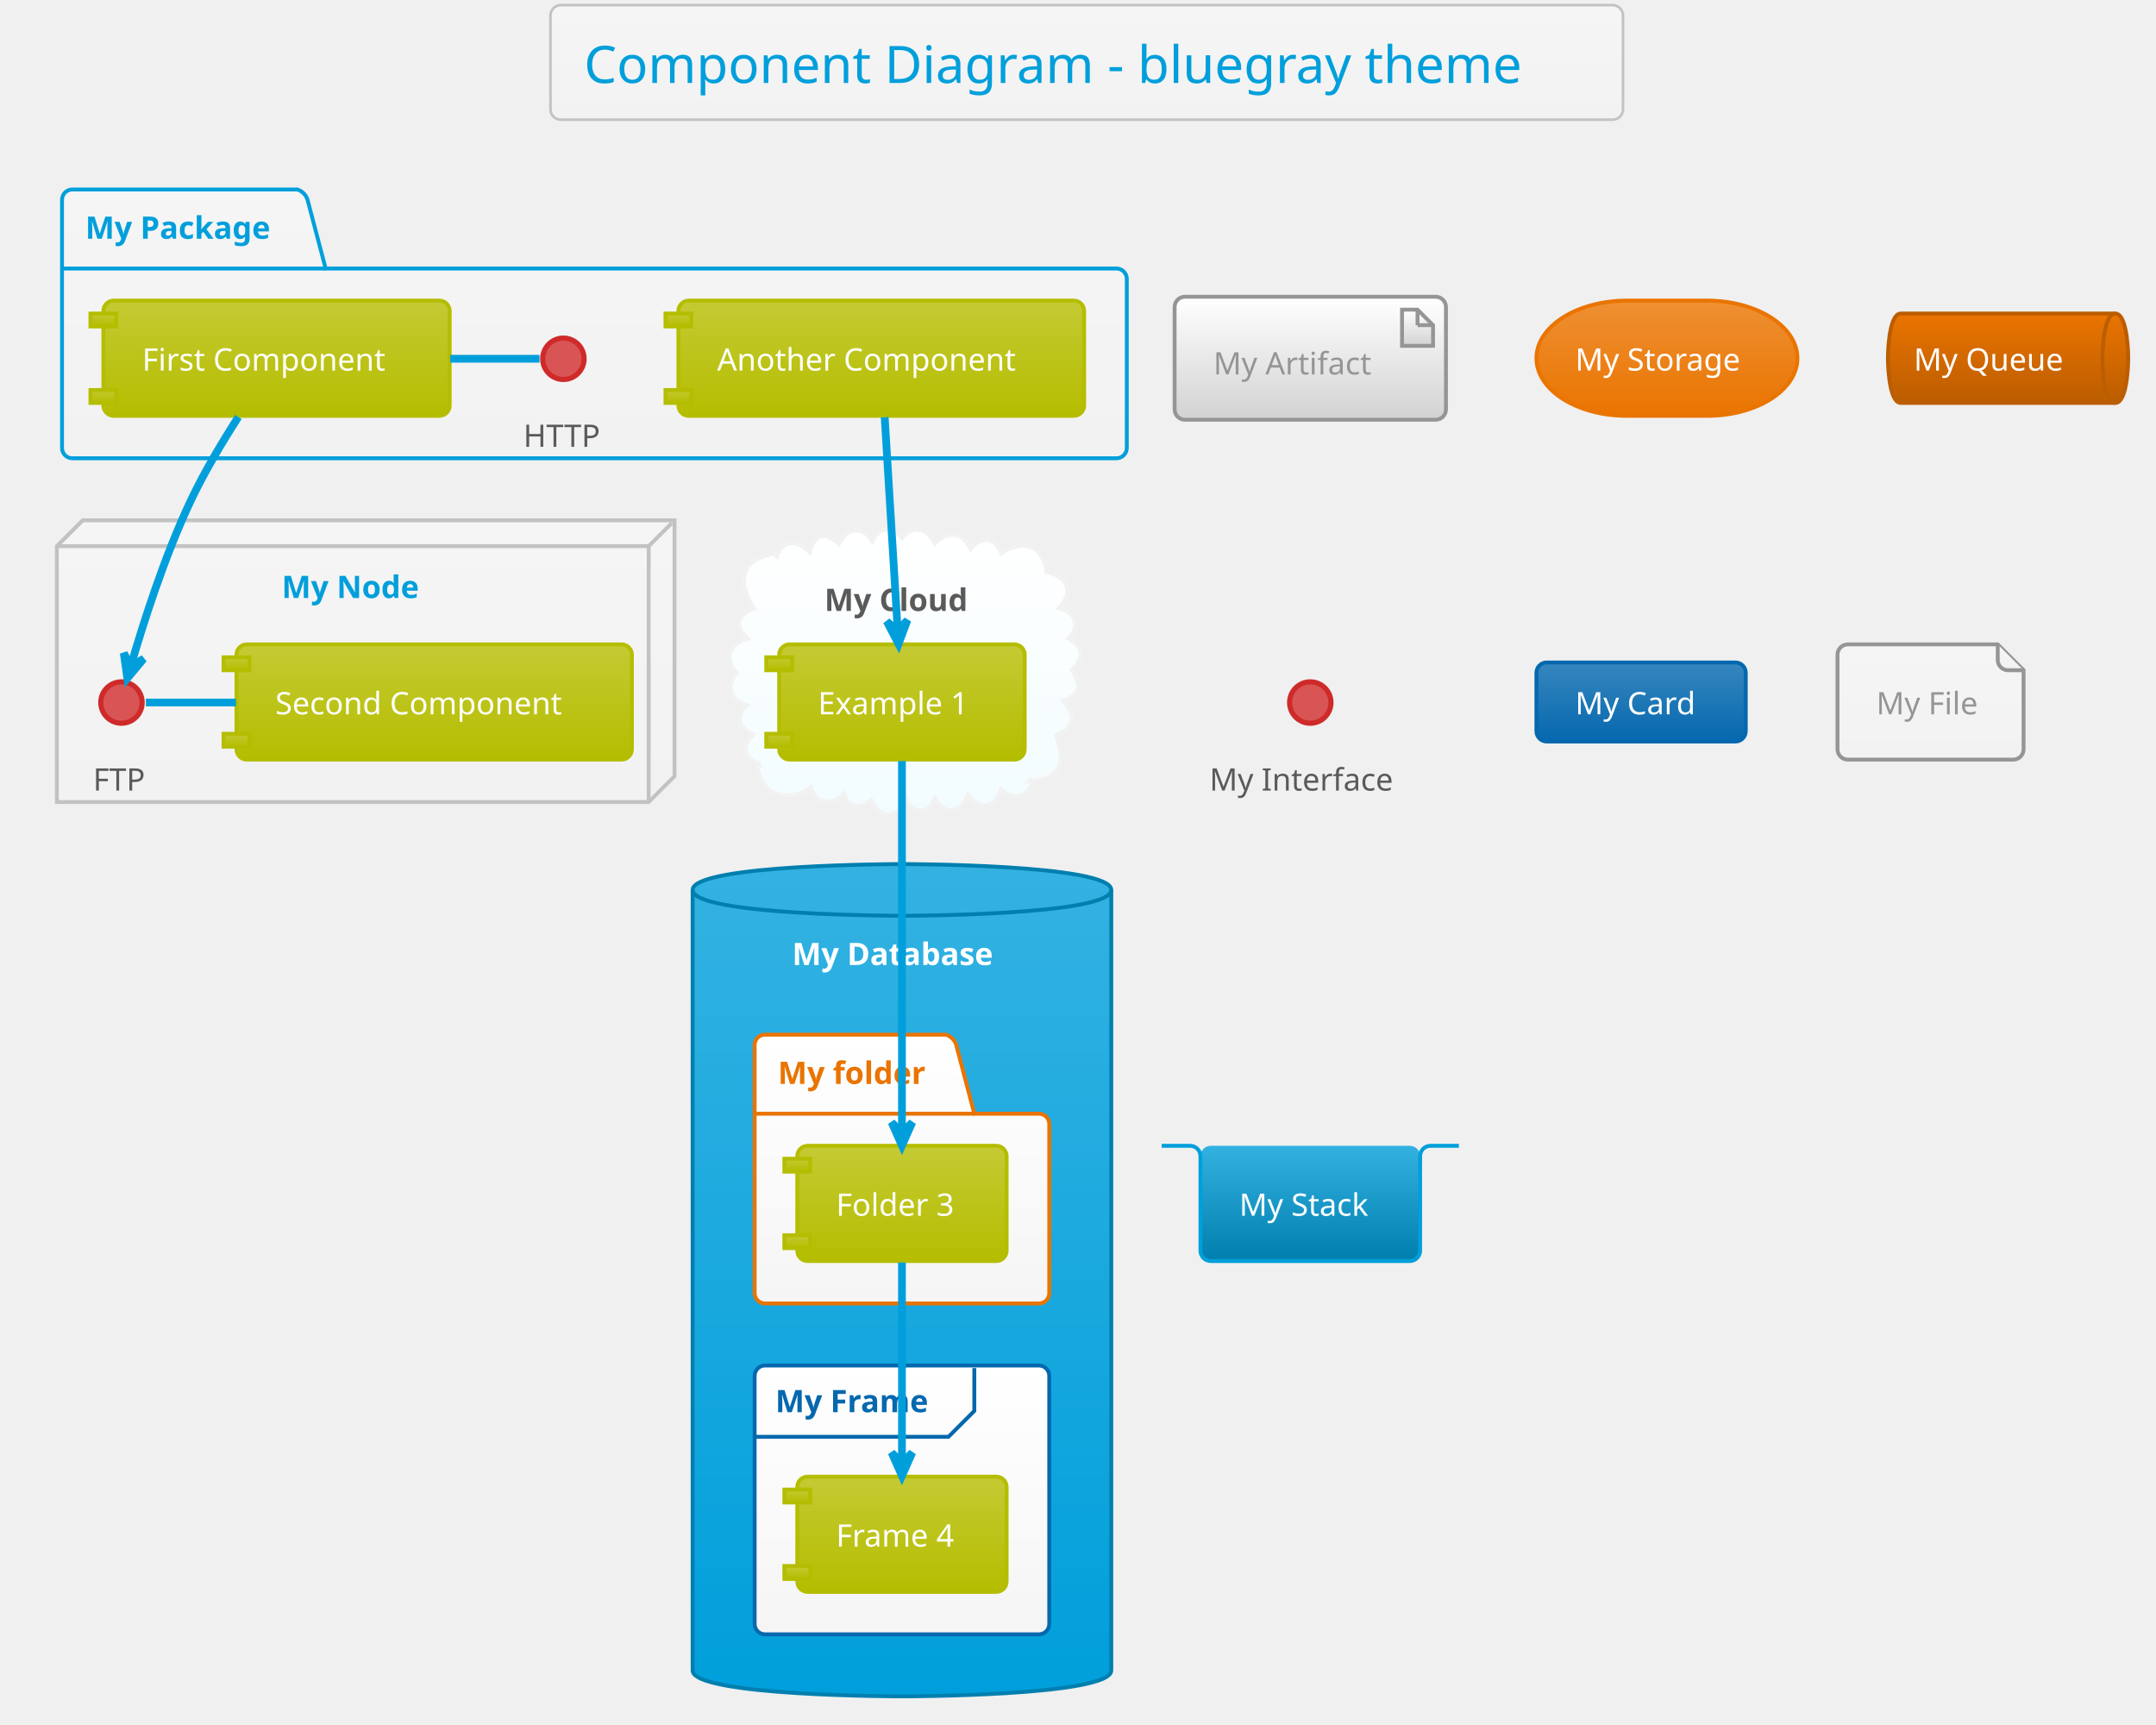
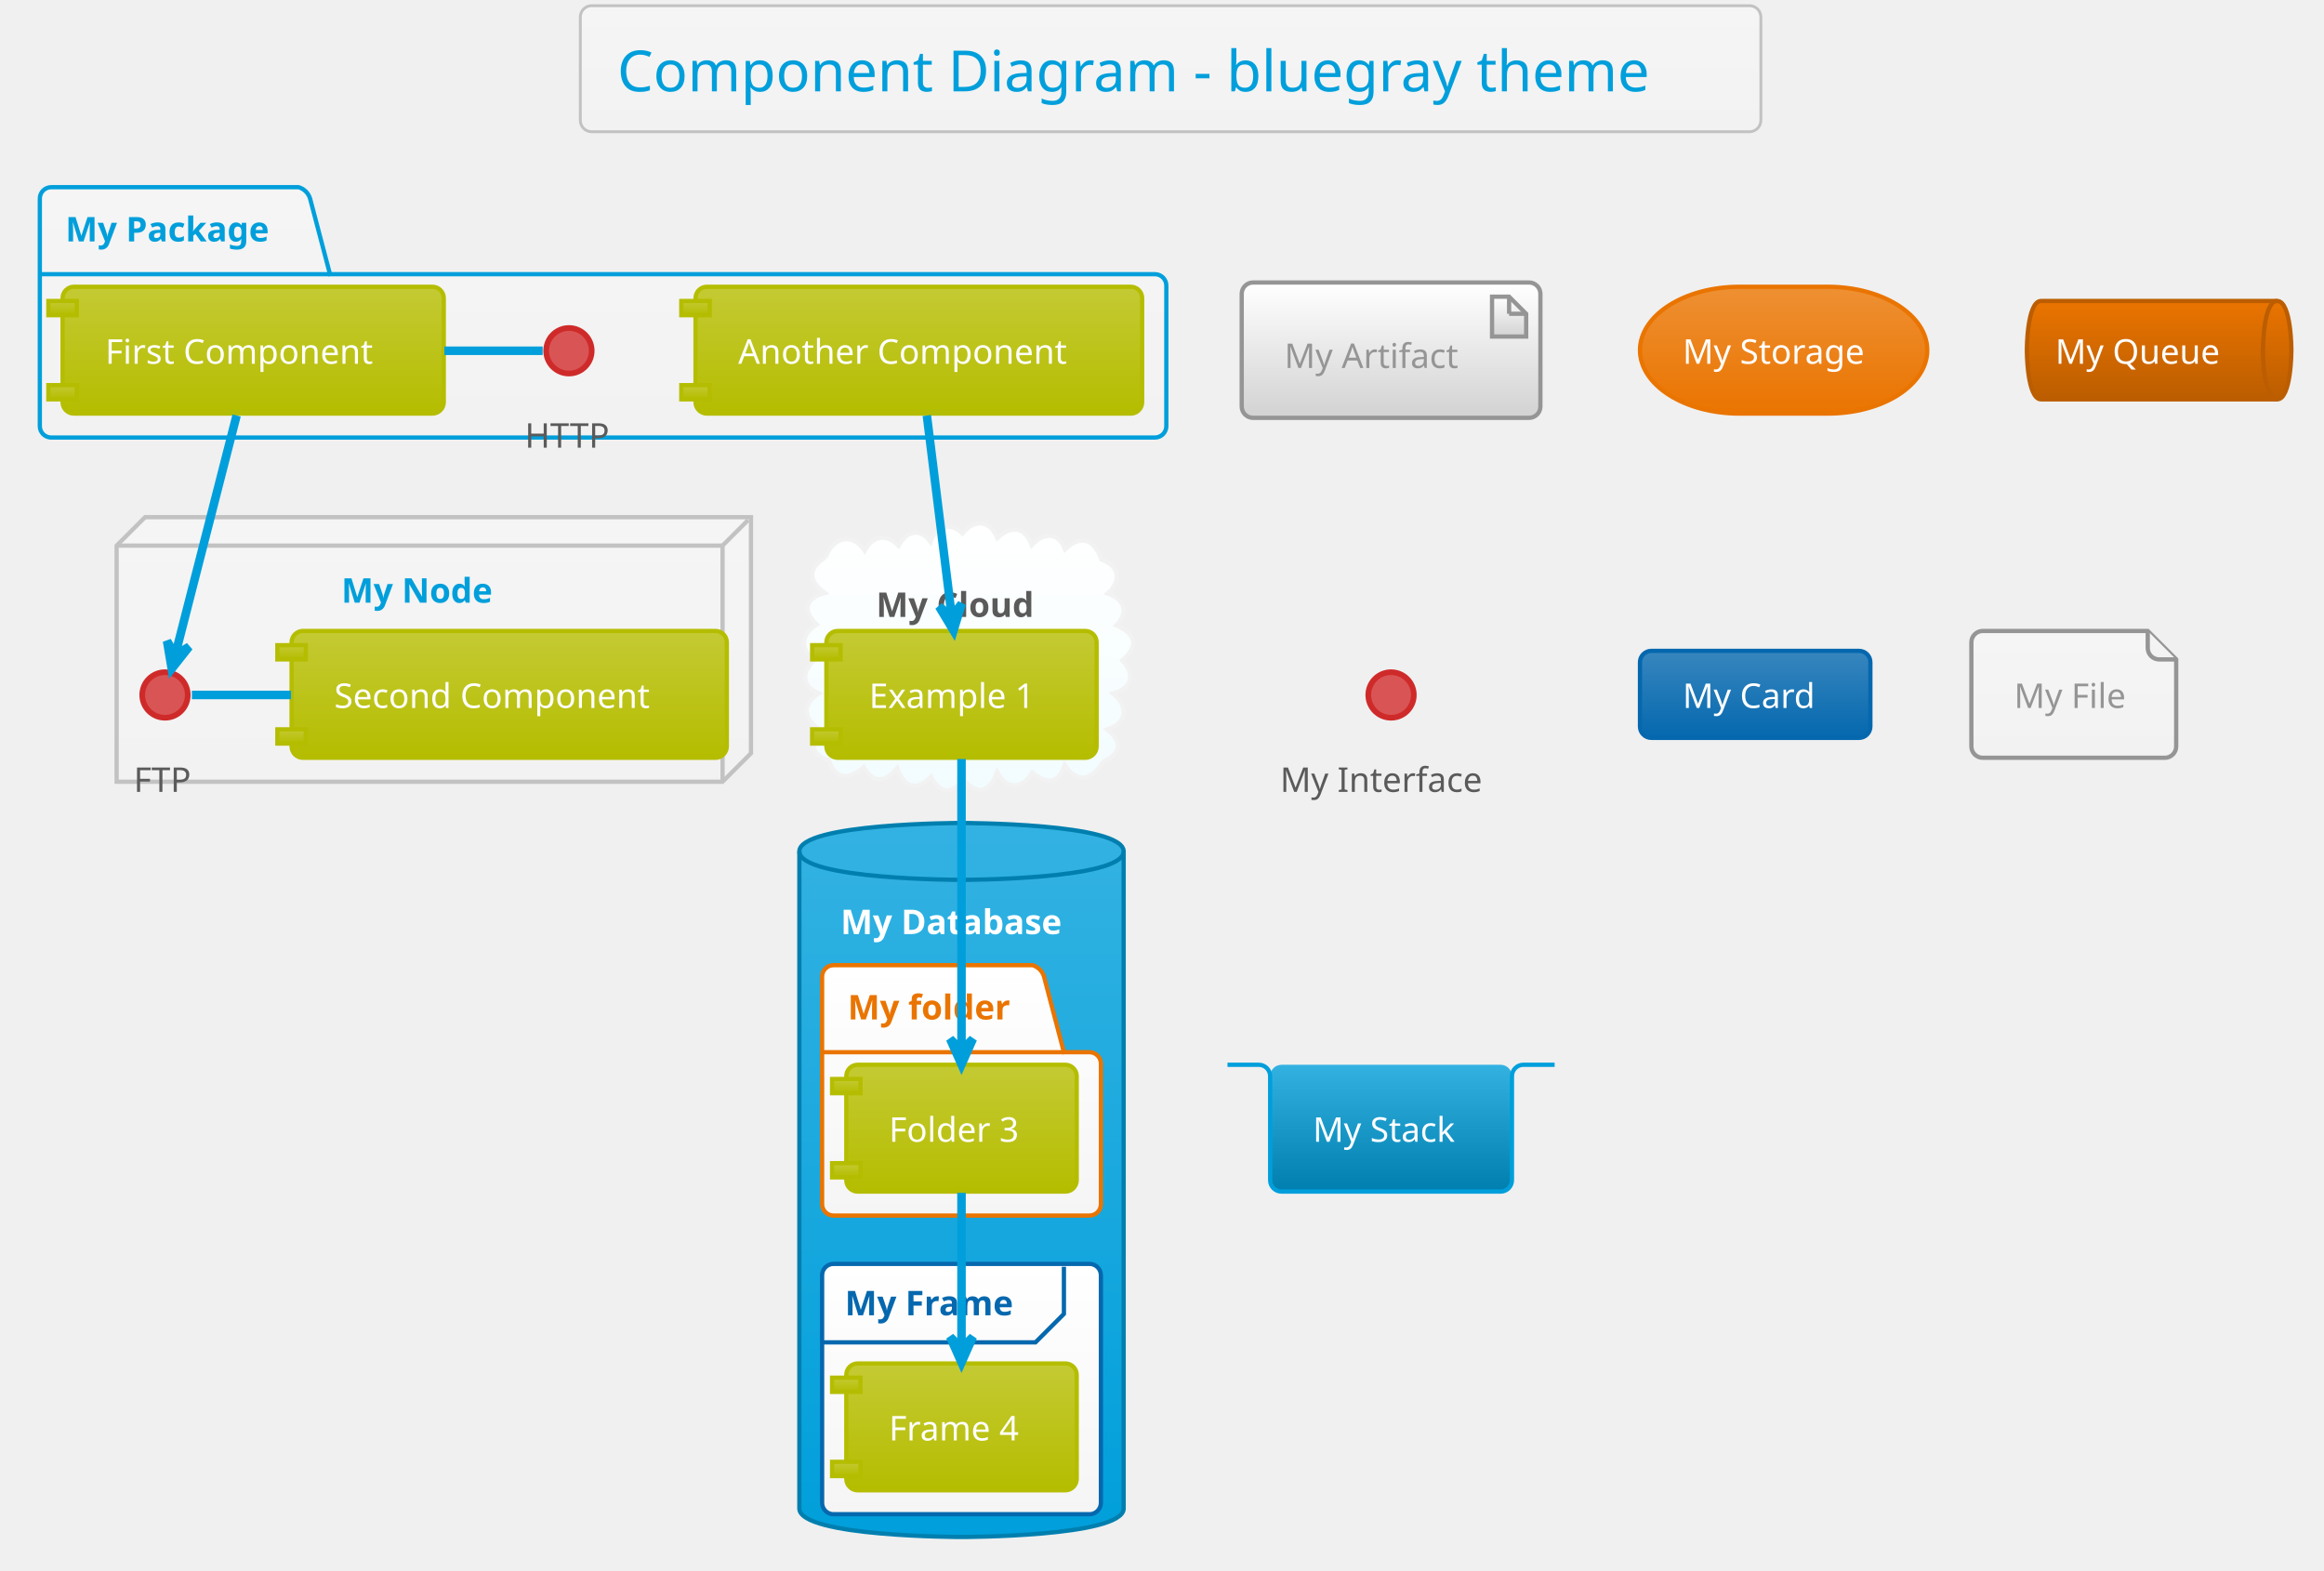
- <svg xmlns="http://www.w3.org/2000/svg" contentScriptType="application/ecmascript" contentStyleType="text/css" height="695.833px" preserveAspectRatio="none" style="width:869px;height:695px;" version="1.1" viewBox="0 0 869 695" width="869.792px" zoomAndPan="magnify">
+ <svg xmlns="http://www.w3.org/2000/svg" contentScriptType="application/ecmascript" contentStyleType="text/css" height="575px" preserveAspectRatio="none" style="width:851px;height:575px;" version="1.1" viewBox="0 0 851 575" width="851.042px" zoomAndPan="magnify">
  <defs>
-     <linearGradient id="gzer44x2rcudb0" x1="50%" x2="50%" y1="0%" y2="100%">
+     <linearGradient id="gm1sdihefcl4k0" x1="50%" x2="50%" y1="0%" y2="100%">
      <stop offset="0%" stop-color="#F5F5F5" />
      <stop offset="100%" stop-color="#F2F2F2" />
    </linearGradient>
-     <linearGradient id="gzer44x2rcudb1" x1="50%" x2="50%" y1="0%" y2="100%">
+     <linearGradient id="gm1sdihefcl4k1" x1="50%" x2="50%" y1="0%" y2="100%">
      <stop offset="0%" stop-color="#FFFFFF" />
      <stop offset="100%" stop-color="#F2FCFE" />
    </linearGradient>
-     <linearGradient id="gzer44x2rcudb2" x1="50%" x2="50%" y1="0%" y2="100%">
+     <linearGradient id="gm1sdihefcl4k2" x1="50%" x2="50%" y1="0%" y2="100%">
      <stop offset="0%" stop-color="#33B2E2" />
      <stop offset="100%" stop-color="#009FDB" />
    </linearGradient>
-     <linearGradient id="gzer44x2rcudb3" x1="50%" x2="50%" y1="0%" y2="100%">
+     <linearGradient id="gm1sdihefcl4k3" x1="50%" x2="50%" y1="0%" y2="100%">
      <stop offset="0%" stop-color="#FFFFFF" />
      <stop offset="100%" stop-color="#F5F5F5" />
    </linearGradient>
-     <linearGradient id="gzer44x2rcudb4" x1="50%" x2="50%" y1="0%" y2="100%">
+     <linearGradient id="gm1sdihefcl4k4" x1="50%" x2="50%" y1="0%" y2="100%">
      <stop offset="0%" stop-color="#C4CA33" />
      <stop offset="100%" stop-color="#B5BD00" />
    </linearGradient>
-     <linearGradient id="gzer44x2rcudb5" x1="50%" x2="50%" y1="0%" y2="100%">
+     <linearGradient id="gm1sdihefcl4k5" x1="50%" x2="50%" y1="0%" y2="100%">
      <stop offset="0%" stop-color="#FFFFFF" />
      <stop offset="100%" stop-color="#D2D2D2" />
    </linearGradient>
-     <linearGradient id="gzer44x2rcudb6" x1="50%" x2="50%" y1="0%" y2="100%">
+     <linearGradient id="gm1sdihefcl4k6" x1="50%" x2="50%" y1="0%" y2="100%">
      <stop offset="0%" stop-color="#EE9033" />
      <stop offset="100%" stop-color="#EA7400" />
    </linearGradient>
-     <linearGradient id="gzer44x2rcudb7" x1="50%" x2="50%" y1="0%" y2="100%">
+     <linearGradient id="gm1sdihefcl4k7" x1="50%" x2="50%" y1="0%" y2="100%">
      <stop offset="0%" stop-color="#EA7400" />
      <stop offset="100%" stop-color="#BB5D00" />
    </linearGradient>
-     <linearGradient id="gzer44x2rcudb8" x1="50%" x2="50%" y1="0%" y2="100%">
+     <linearGradient id="gm1sdihefcl4k8" x1="50%" x2="50%" y1="0%" y2="100%">
      <stop offset="0%" stop-color="#3786BE" />
      <stop offset="100%" stop-color="#0568AE" />
    </linearGradient>
-     <linearGradient id="gzer44x2rcudb9" x1="50%" x2="50%" y1="0%" y2="100%">
+     <linearGradient id="gm1sdihefcl4k9" x1="50%" x2="50%" y1="0%" y2="100%">
      <stop offset="0%" stop-color="#33B2E2" />
      <stop offset="100%" stop-color="#007FAF" />
    </linearGradient>
  </defs>
  <g>
-     <rect fill="url(#gzer44x2rcudb0)" height="46.153" rx="4.167" ry="4.167" style="stroke: #C2C2C2; stroke-width: 1.042;" width="432.292" x="221.875" y="2.083" />
-     <text fill="#009FDB" font-family="Verdana" font-size="20.833" lengthAdjust="spacingAndGlyphs" textLength="405.208" x="235.417" y="33.445">Component Diagram - bluegray theme</text>
-     <path d="M29.167,76.361 L119.792,76.361 A6.25,6.25 0 0 1 123.958,80.528 L131.25,108.219 L450,108.219 A4.167,4.167 0 0 1 454.167,112.386 L454.167,180.528 A4.167,4.167 0 0 1 450,184.694 L29.167,184.694 A4.167,4.167 0 0 1 25,180.528 L25,80.528 A4.167,4.167 0 0 1 29.167,76.361 " fill="url(#gzer44x2rcudb0)" style="stroke: #009FDB; stroke-width: 1.562;" />
-     <line style="stroke: #009FDB; stroke-width: 1.562;" x1="25" x2="131.25" y1="108.219" y2="108.219" />
-     <text fill="#009FDB" font-family="Verdana" font-size="12.5" font-weight="bold" lengthAdjust="spacingAndGlyphs" textLength="82.292" x="34.375" y="96.22">My Package</text>
-     <polygon fill="url(#gzer44x2rcudb0)" points="22.917,220.111,33.333,209.694,271.875,209.694,271.875,312.819,261.458,323.236,22.917,323.236,22.917,220.111" style="stroke: #C2C2C2; stroke-width: 1.562;" />
-     <line style="stroke: #C2C2C2; stroke-width: 1.562;" x1="261.458" x2="270.833" y1="220.111" y2="210.736" />
-     <line style="stroke: #C2C2C2; stroke-width: 1.562;" x1="22.917" x2="261.458" y1="220.111" y2="220.111" />
-     <line style="stroke: #C2C2C2; stroke-width: 1.562;" x1="261.458" x2="261.458" y1="220.111" y2="323.236" />
-     <text fill="#009FDB" font-family="Verdana" font-size="12.5" font-weight="bold" lengthAdjust="spacingAndGlyphs" textLength="59.375" x="113.542" y="241.012">My Node</text>
-     <path d="M312.717,225.047 C315.556,217.118 321.269,217.381 326.372,222.716 C328.541,215.081 332.267,214.2 338.133,219.302 C341.394,212.798 347.339,211.593 351.654,218.216 C354.232,211.876 359.765,212.44 363.555,216.878 C368.269,211.072 374.075,213.263 376.741,219.182 C381.963,213.832 387.805,214.221 391.183,221.32 C395.71,215.904 400.807,216.405 403.611,223.09 C412.421,217.23 420,219.357 421.875,230.528 C422.436,230.088 422.976,230.139 423.144,230.932 C431.12,233.231 432.349,239.424 426.735,245.154 C433.256,246.482 435.647,252.214 430.608,257.245 C436.897,260.929 436.897,265.156 431.928,270.004 C435.759,275.701 436.066,280.022 428.369,282.412 C433.9,288.284 433.425,293.039 425.661,296.323 C429.57,307.207 427.872,314.272 414.583,314.903 C415.32,314.003 415.895,314.041 416.421,315.1 C413.837,321.231 408.507,322.724 403.428,318.119 C401.132,325.842 395.005,326.644 390.234,320.468 C387.084,327.648 381.236,328.793 376.707,321.784 C373.935,327.53 369.229,328.625 365.44,322.771 C361.181,329.914 354.832,330.157 351.074,322.292 C346.664,326.526 342.181,325.444 340.069,319.745 C335.611,324.954 329.048,324.079 326.882,317.237 C317.331,323.927 306.027,320.582 305.208,307.611 C305.779,307.304 306.141,307.598 306.222,308.173 C299.693,305.239 298.501,301.445 303.691,296.062 C298.05,293.581 296.029,288.975 301.17,284.202 C294.483,282.332 292.433,276.69 296.938,271.182 C291.229,264.784 294.514,259.63 301.451,257.361 C295.793,251.993 297.145,248.082 303.917,245.243 C297.22,235.164 297.964,225.035 312.5,223.236 C313.428,223.703 313.464,224.38 312.717,225.047 " fill="url(#gzer44x2rcudb1)" style="stroke: #F2F2F2; stroke-width: 1.562;" />
-     <text fill="#5A5A5A" font-family="Verdana" font-size="12.5" font-weight="bold" lengthAdjust="spacingAndGlyphs" textLength="62.5" x="332.292" y="246.22">My Cloud</text>
-     <path d="M279.167,358.653 C279.167,348.236 363.542,348.236 363.542,348.236 C363.542,348.236 447.917,348.236 447.917,358.653 L447.917,673.236 C447.917,683.653 363.542,683.653 363.542,683.653 C363.542,683.653 279.167,683.653 279.167,673.236 L279.167,358.653 " fill="url(#gzer44x2rcudb2)" style="stroke: #007FAF; stroke-width: 1.562;" />
-     <path d="M279.167,358.653 C279.167,369.069 363.542,369.069 363.542,369.069 C363.542,369.069 447.917,369.069 447.917,358.653 " fill="none" style="stroke: #007FAF; stroke-width: 1.562;" />
-     <text fill="#FFFFFF" font-family="Verdana" font-size="12.5" font-weight="bold" lengthAdjust="spacingAndGlyphs" textLength="88.542" x="319.271" y="388.928">My Database</text>
-     <path d="M308.333,416.986 L381.25,416.986 A6.25,6.25 0 0 1 385.417,421.153 L392.708,448.844 L418.75,448.844 A4.167,4.167 0 0 1 422.917,453.011 L422.917,521.153 A4.167,4.167 0 0 1 418.75,525.319 L308.333,525.319 A4.167,4.167 0 0 1 304.167,521.153 L304.167,421.153 A4.167,4.167 0 0 1 308.333,416.986 " fill="url(#gzer44x2rcudb3)" style="stroke: #EA7400; stroke-width: 1.562;" />
-     <line style="stroke: #EA7400; stroke-width: 1.562;" x1="304.167" x2="392.708" y1="448.844" y2="448.844" />
-     <text fill="#EA7400" font-family="Verdana" font-size="12.5" font-weight="bold" lengthAdjust="spacingAndGlyphs" textLength="64.583" x="313.542" y="436.845">My folder</text>
-     <rect fill="url(#gzer44x2rcudb3)" height="108.333" rx="4.167" ry="4.167" style="stroke: #0568AE; stroke-width: 1.562;" width="118.75" x="304.167" y="550.319" />
-     <path d="M392.708,551.361 L392.708,568.636 L382.292,579.053 L304.167,579.053 " fill="none" style="stroke: #0568AE; stroke-width: 1.562;" />
-     <text fill="#0568AE" font-family="Verdana" font-size="12.5" font-weight="bold" lengthAdjust="spacingAndGlyphs" textLength="67.708" x="312.5" y="569.137">My Frame</text>
-     <ellipse cx="227.083" cy="144.59" fill="#D95555" rx="8.333" ry="8.333" style="stroke: #CF2A2A; stroke-width: 2.083;" />
-     <text fill="#5A5A5A" font-family="Verdana" font-size="12.5" lengthAdjust="spacingAndGlyphs" textLength="32.292" x="210.938" y="180.074">HTTP</text>
-     <rect fill="url(#gzer44x2rcudb4)" height="46.442" rx="4.167" ry="4.167" style="stroke: #B5BD00; stroke-width: 1.562;" width="139.583" x="41.667" y="121.153" />
-     <rect fill="url(#gzer44x2rcudb4)" height="5.208" style="stroke: #B5BD00; stroke-width: 1.562;" width="10.417" x="36.458" y="126.361" />
-     <rect fill="url(#gzer44x2rcudb4)" height="5.208" style="stroke: #B5BD00; stroke-width: 1.562;" width="10.417" x="36.458" y="157.178" />
-     <text fill="#FFFFFF" font-family="Verdana" font-size="12.5" lengthAdjust="spacingAndGlyphs" textLength="108.333" x="57.292" y="149.345">First Component</text>
-     <rect fill="url(#gzer44x2rcudb4)" height="46.442" rx="4.167" ry="4.167" style="stroke: #B5BD00; stroke-width: 1.562;" width="163.542" x="273.438" y="121.153" />
-     <rect fill="url(#gzer44x2rcudb4)" height="5.208" style="stroke: #B5BD00; stroke-width: 1.562;" width="10.417" x="268.229" y="126.361" />
-     <rect fill="url(#gzer44x2rcudb4)" height="5.208" style="stroke: #B5BD00; stroke-width: 1.562;" width="10.417" x="268.229" y="157.178" />
-     <text fill="#FFFFFF" font-family="Verdana" font-size="12.5" lengthAdjust="spacingAndGlyphs" textLength="132.292" x="289.062" y="149.345">Another Component</text>
-     <ellipse cx="48.958" cy="283.132" fill="#D95555" rx="8.333" ry="8.333" style="stroke: #CF2A2A; stroke-width: 2.083;" />
-     <text fill="#5A5A5A" font-family="Verdana" font-size="12.5" lengthAdjust="spacingAndGlyphs" textLength="22.917" x="37.5" y="318.616">FTP</text>
-     <rect fill="url(#gzer44x2rcudb4)" height="46.442" rx="4.167" ry="4.167" style="stroke: #B5BD00; stroke-width: 1.562;" width="159.375" x="95.312" y="259.694" />
-     <rect fill="url(#gzer44x2rcudb4)" height="5.208" style="stroke: #B5BD00; stroke-width: 1.562;" width="10.417" x="90.104" y="264.903" />
-     <rect fill="url(#gzer44x2rcudb4)" height="5.208" style="stroke: #B5BD00; stroke-width: 1.562;" width="10.417" x="90.104" y="295.719" />
-     <text fill="#FFFFFF" font-family="Verdana" font-size="12.5" lengthAdjust="spacingAndGlyphs" textLength="128.125" x="110.938" y="287.887">Second Component</text>
-     <rect fill="url(#gzer44x2rcudb4)" height="46.442" rx="4.167" ry="4.167" style="stroke: #B5BD00; stroke-width: 1.562;" width="98.958" x="314.062" y="259.694" />
-     <rect fill="url(#gzer44x2rcudb4)" height="5.208" style="stroke: #B5BD00; stroke-width: 1.562;" width="10.417" x="308.854" y="264.903" />
-     <rect fill="url(#gzer44x2rcudb4)" height="5.208" style="stroke: #B5BD00; stroke-width: 1.562;" width="10.417" x="308.854" y="295.719" />
-     <text fill="#FFFFFF" font-family="Verdana" font-size="12.5" lengthAdjust="spacingAndGlyphs" textLength="67.708" x="329.688" y="287.887">Example 1</text>
-     <rect fill="url(#gzer44x2rcudb4)" height="46.442" rx="4.167" ry="4.167" style="stroke: #B5BD00; stroke-width: 1.562;" width="84.375" x="321.354" y="461.778" />
-     <rect fill="url(#gzer44x2rcudb4)" height="5.208" style="stroke: #B5BD00; stroke-width: 1.562;" width="10.417" x="316.146" y="466.986" />
-     <rect fill="url(#gzer44x2rcudb4)" height="5.208" style="stroke: #B5BD00; stroke-width: 1.562;" width="10.417" x="316.146" y="497.803" />
-     <text fill="#FFFFFF" font-family="Verdana" font-size="12.5" lengthAdjust="spacingAndGlyphs" textLength="53.125" x="336.979" y="489.97">Folder 3</text>
-     <rect fill="url(#gzer44x2rcudb4)" height="46.442" rx="4.167" ry="4.167" style="stroke: #B5BD00; stroke-width: 1.562;" width="84.375" x="321.354" y="595.111" />
-     <rect fill="url(#gzer44x2rcudb4)" height="5.208" style="stroke: #B5BD00; stroke-width: 1.562;" width="10.417" x="316.146" y="600.319" />
-     <rect fill="url(#gzer44x2rcudb4)" height="5.208" style="stroke: #B5BD00; stroke-width: 1.562;" width="10.417" x="316.146" y="631.136" />
-     <text fill="#FFFFFF" font-family="Verdana" font-size="12.5" lengthAdjust="spacingAndGlyphs" textLength="53.125" x="336.979" y="623.303">Frame 4</text>
-     <rect fill="url(#gzer44x2rcudb5)" height="49.567" rx="4.167" ry="4.167" style="stroke: #959595; stroke-width: 1.562;" width="109.375" x="473.438" y="119.59" />
-     <polygon fill="url(#gzer44x2rcudb5)" points="565.104,124.799,565.104,139.382,577.604,139.382,577.604,131.049,571.354,124.799,565.104,124.799" style="stroke: #959595; stroke-width: 1.562;" />
-     <line style="stroke: #959595; stroke-width: 1.562;" x1="571.354" x2="571.354" y1="124.799" y2="131.049" />
-     <line style="stroke: #959595; stroke-width: 1.562;" x1="577.604" x2="571.354" y1="131.049" y2="131.049" />
-     <text fill="#959595" font-family="Verdana" font-size="12.5" lengthAdjust="spacingAndGlyphs" textLength="67.708" x="489.062" y="150.907">My Artifact</text>
-     <rect fill="url(#gzer44x2rcudb6)" height="46.442" rx="36.458" ry="36.458" style="stroke: #EA7400; stroke-width: 1.562;" width="105.208" x="619.271" y="121.153" />
-     <text fill="#FFFFFF" font-family="Verdana" font-size="12.5" lengthAdjust="spacingAndGlyphs" textLength="73.958" x="634.896" y="149.345">My Storage</text>
-     <path d="M766.146,126.361 L852.604,126.361 C857.812,126.361 857.812,144.374 857.812,144.374 C857.812,144.374 857.812,162.386 852.604,162.386 L766.146,162.386 C760.938,162.386 760.938,144.374 760.938,144.374 C760.938,144.374 760.938,126.361 766.146,126.361 " fill="url(#gzer44x2rcudb7)" style="stroke: #BB5D00; stroke-width: 1.562;" />
-     <path d="M852.604,126.361 C847.396,126.361 847.396,144.374 847.396,144.374 C847.396,162.386 852.604,162.386 852.604,162.386 " fill="none" style="stroke: #BB5D00; stroke-width: 1.562;" />
-     <text fill="#FFFFFF" font-family="Verdana" font-size="12.5" lengthAdjust="spacingAndGlyphs" textLength="65.625" x="771.354" y="149.345">My Queue</text>
-     <ellipse cx="528.125" cy="283.132" fill="#D95555" rx="8.333" ry="8.333" style="stroke: #CF2A2A; stroke-width: 2.083;" />
-     <text fill="#5A5A5A" font-family="Verdana" font-size="12.5" lengthAdjust="spacingAndGlyphs" textLength="81.25" x="487.5" y="318.616">My Interface</text>
-     <rect fill="url(#gzer44x2rcudb8)" height="31.858" rx="4.167" ry="4.167" style="stroke: #0568AE; stroke-width: 1.562;" width="84.375" x="619.271" y="266.986" />
-     <text fill="#FFFFFF" font-family="Verdana" font-size="12.5" lengthAdjust="spacingAndGlyphs" textLength="53.125" x="634.896" y="287.887">My Card</text>
-     <path d="M740.625,263.861 L740.625,301.969 A4.167,4.167 0 0 0 744.792,306.136 L811.458,306.136 A4.167,4.167 0 0 0 815.625,301.969 L815.625,270.111 L805.208,259.694 L744.792,259.694 A4.167,4.167 0 0 0 740.625,263.861 " fill="url(#gzer44x2rcudb0)" style="stroke: #959595; stroke-width: 1.562;" />
-     <path d="M805.208,259.694 L805.208,265.944 A4.167,4.167 0 0 0 809.375,270.111 L815.625,270.111 " fill="url(#gzer44x2rcudb0)" style="stroke: #959595; stroke-width: 1.562;" />
-     <text fill="#959595" font-family="Verdana" font-size="12.5" lengthAdjust="spacingAndGlyphs" textLength="43.75" x="756.25" y="287.887">My File</text>
-     <rect fill="url(#gzer44x2rcudb9)" height="46.442" rx="4.167" ry="4.167" style="stroke: none; stroke-width: 1.562;" width="88.542" x="483.854" y="461.778" />
-     <path d="M468.229,461.778 L479.688,461.778 A4.167,4.167 0 0 1 483.854,465.944 L483.854,504.053 A4.167,4.167 0 0 0 488.021,508.219 L568.229,508.219 A4.167,4.167 0 0 0 572.396,504.053 L572.396,465.944 A4.167,4.167 0 0 1 576.562,461.778 L588.021,461.778 " fill="none" style="stroke: #009FDB; stroke-width: 1.562;" />
-     <text fill="#FFFFFF" font-family="Verdana" font-size="12.5" lengthAdjust="spacingAndGlyphs" textLength="57.292" x="499.479" y="489.97">My Stack</text>
-     <path d="M217.46,144.59 C205.463,144.59 193.464,144.59 181.466,144.59 " fill="none" id="HTTP-First Component" style="stroke: #009FDB; stroke-width: 3.125;" />
-     <path d="M58.805,283.132 C70.909,283.132 83.013,283.132 95.116,283.132 " fill="none" id="FTP-Second Component" style="stroke: #009FDB; stroke-width: 3.125;" />
-     <path d="M96.083,168.048 C89.686,177.976 82.503,189.966 77.083,201.361 C66.316,224 57.513,251.908 52.77,268.277 " fill="none" id="First Component-&gt;FTP" style="stroke: #009FDB; stroke-width: 3.125;" />
-     <polygon fill="#009FDB" points="51.321,273.362,57.899,265.49,52.749,268.353,49.885,263.204,51.321,273.362" style="stroke: #009FDB; stroke-width: 3.125;" />
-     <path d="M356.584,168.165 C358.026,191.769 360.292,228.879 361.844,254.288 " fill="none" id="Another Component-&gt;Example 1" style="stroke: #009FDB; stroke-width: 3.125;" />
-     <polygon fill="#009FDB" points="362.163,259.524,365.749,249.911,361.845,254.325,357.432,250.421,362.163,259.524" style="stroke: #009FDB; stroke-width: 3.125;" />
-     <path d="M363.542,306.728 C363.542,343.436 363.542,416.018 363.542,456.041 " fill="none" id="Example 1-&gt;Folder 3" style="stroke: #009FDB; stroke-width: 3.125;" />
-     <polygon fill="#009FDB" points="363.542,461.703,367.708,452.328,363.542,456.494,359.375,452.328,363.542,461.703" style="stroke: #009FDB; stroke-width: 3.125;" />
-     <path d="M363.542,508.819 C363.542,531.169 363.542,565.451 363.542,589.523 " fill="none" id="Folder 3-&gt;Frame 4" style="stroke: #009FDB; stroke-width: 3.125;" />
-     <polygon fill="#009FDB" points="363.542,594.8,367.708,585.425,363.542,589.591,359.375,585.425,363.542,594.8" style="stroke: #009FDB; stroke-width: 3.125;" />
+     <rect fill="url(#gm1sdihefcl4k0)" height="46.153" rx="4.167" ry="4.167" style="stroke: #C2C2C2; stroke-width: 1.042;" width="432.292" x="212.5" y="2.083" />
+     <text fill="#009FDB" font-family="Verdana" font-size="20.833" lengthAdjust="spacingAndGlyphs" textLength="405.208" x="226.042" y="33.445">Component Diagram - bluegray theme</text>
+     <path d="M18.75,68.549 L109.375,68.549 A6.25,6.25 0 0 1 113.542,72.715 L120.833,100.407 L422.917,100.407 A4.167,4.167 0 0 1 427.083,104.574 L427.083,156.049 A4.167,4.167 0 0 1 422.917,160.215 L18.75,160.215 A4.167,4.167 0 0 1 14.583,156.049 L14.583,72.715 A4.167,4.167 0 0 1 18.75,68.549 " fill="url(#gm1sdihefcl4k0)" style="stroke: #009FDB; stroke-width: 1.562;" />
+     <line style="stroke: #009FDB; stroke-width: 1.562;" x1="14.583" x2="120.833" y1="100.407" y2="100.407" />
+     <text fill="#009FDB" font-family="Verdana" font-size="12.5" font-weight="bold" lengthAdjust="spacingAndGlyphs" textLength="82.292" x="23.958" y="88.407">My Package</text>
+     <polygon fill="url(#gm1sdihefcl4k0)" points="42.708,199.799,53.125,189.382,275,189.382,275,275.84,264.583,286.257,42.708,286.257,42.708,199.799" style="stroke: #C2C2C2; stroke-width: 1.562;" />
+     <line style="stroke: #C2C2C2; stroke-width: 1.562;" x1="264.583" x2="273.958" y1="199.799" y2="190.424" />
+     <line style="stroke: #C2C2C2; stroke-width: 1.562;" x1="42.708" x2="264.583" y1="199.799" y2="199.799" />
+     <line style="stroke: #C2C2C2; stroke-width: 1.562;" x1="264.583" x2="264.583" y1="199.799" y2="286.257" />
+     <text fill="#009FDB" font-family="Verdana" font-size="12.5" font-weight="bold" lengthAdjust="spacingAndGlyphs" textLength="59.375" x="125" y="220.699">My Node</text>
+     <path d="M302.306,204.121 C304.827,197.197 311.717,194.481 316.659,201.657 C319.477,196.129 324.752,195.28 329.023,199.883 C331.822,194.665 336.648,192.895 340.756,198.458 C342.576,192.75 347.917,190.906 352.42,195.387 C356.744,189.935 362.439,190.379 365.211,197.028 C370.217,192.374 375.272,192.689 377.814,199.692 C381.76,195.228 387.454,194.347 390,201.2 C396.217,195.348 400.733,197.867 403.347,204.925 C410.009,207.322 410.757,212.761 405.598,217.308 C411.489,219.376 413.642,224.038 408.731,229.001 C415.964,232.212 417.182,236.22 411.022,241.824 C415.894,247.325 414.466,251.84 407.547,253.967 C413.165,258.585 413.081,264.669 405.413,267.133 C411.256,271.848 410.41,275.795 403.991,279.047 C400.078,285.104 394.816,287.524 389.891,280.106 C387.493,287.453 383.086,287.048 378.014,282.858 C374.536,288.99 368.515,289.304 365.149,282.745 C362.249,290.323 358.362,291.179 352.52,285.561 C348.32,291.499 343.983,290.125 340.905,284.44 C335.315,290.185 330.877,287.953 328.498,281.242 C324.628,286.271 319.887,287.429 316.301,280.942 C311.315,285.305 305.995,286.05 303.51,278.302 C296.886,276.453 296.588,272.257 300.723,267.606 C294.888,264.059 292.894,258.315 299.828,253.932 C293.121,250.958 293.69,245.845 298.346,241.515 C292.322,237.591 293.746,231.936 299.097,228.679 C293.674,223.476 294.93,219.113 302.067,217.145 C296.135,212.776 295.478,208.257 302.306,204.121 " fill="url(#gm1sdihefcl4k1)" style="stroke: #F2F2F2; stroke-width: 1.562;" />
+     <text fill="#5A5A5A" font-family="Verdana" font-size="12.5" font-weight="bold" lengthAdjust="spacingAndGlyphs" textLength="62.5" x="320.833" y="225.907">My Cloud</text>
+     <path d="M292.708,311.778 C292.708,301.361 352.083,301.361 352.083,301.361 C352.083,301.361 411.458,301.361 411.458,311.778 L411.458,552.403 C411.458,562.819 352.083,562.819 352.083,562.819 C352.083,562.819 292.708,562.819 292.708,552.403 L292.708,311.778 " fill="url(#gm1sdihefcl4k2)" style="stroke: #007FAF; stroke-width: 1.562;" />
+     <path d="M292.708,311.778 C292.708,322.194 352.083,322.194 352.083,322.194 C352.083,322.194 411.458,322.194 411.458,311.778 " fill="none" style="stroke: #007FAF; stroke-width: 1.562;" />
+     <text fill="#FFFFFF" font-family="Verdana" font-size="12.5" font-weight="bold" lengthAdjust="spacingAndGlyphs" textLength="88.542" x="307.812" y="342.053">My Database</text>
+     <path d="M305.208,353.444 L378.125,353.444 A6.25,6.25 0 0 1 382.292,357.611 L389.583,385.303 L398.958,385.303 A4.167,4.167 0 0 1 403.125,389.469 L403.125,440.944 A4.167,4.167 0 0 1 398.958,445.111 L305.208,445.111 A4.167,4.167 0 0 1 301.042,440.944 L301.042,357.611 A4.167,4.167 0 0 1 305.208,353.444 " fill="url(#gm1sdihefcl4k3)" style="stroke: #EA7400; stroke-width: 1.562;" />
+     <line style="stroke: #EA7400; stroke-width: 1.562;" x1="301.042" x2="389.583" y1="385.303" y2="385.303" />
+     <text fill="#EA7400" font-family="Verdana" font-size="12.5" font-weight="bold" lengthAdjust="spacingAndGlyphs" textLength="64.583" x="310.417" y="373.303">My folder</text>
+     <rect fill="url(#gm1sdihefcl4k3)" height="91.667" rx="4.167" ry="4.167" style="stroke: #0568AE; stroke-width: 1.562;" width="102.083" x="301.042" y="462.819" />
+     <path d="M389.583,463.861 L389.583,481.136 L379.167,491.553 L301.042,491.553 " fill="none" style="stroke: #0568AE; stroke-width: 1.562;" />
+     <text fill="#0568AE" font-family="Verdana" font-size="12.5" font-weight="bold" lengthAdjust="spacingAndGlyphs" textLength="67.708" x="309.375" y="481.637">My Frame</text>
+     <ellipse cx="208.333" cy="128.444" fill="#D95555" rx="8.333" ry="8.333" style="stroke: #CF2A2A; stroke-width: 2.083;" />
+     <text fill="#5A5A5A" font-family="Verdana" font-size="12.5" lengthAdjust="spacingAndGlyphs" textLength="32.292" x="192.188" y="163.928">HTTP</text>
+     <rect fill="url(#gm1sdihefcl4k4)" height="46.442" rx="4.167" ry="4.167" style="stroke: #B5BD00; stroke-width: 1.562;" width="139.583" x="22.917" y="105.007" />
+     <rect fill="url(#gm1sdihefcl4k4)" height="5.208" style="stroke: #B5BD00; stroke-width: 1.562;" width="10.417" x="17.708" y="110.215" />
+     <rect fill="url(#gm1sdihefcl4k4)" height="5.208" style="stroke: #B5BD00; stroke-width: 1.562;" width="10.417" x="17.708" y="141.032" />
+     <text fill="#FFFFFF" font-family="Verdana" font-size="12.5" lengthAdjust="spacingAndGlyphs" textLength="108.333" x="38.542" y="133.199">First Component</text>
+     <rect fill="url(#gm1sdihefcl4k4)" height="46.442" rx="4.167" ry="4.167" style="stroke: #B5BD00; stroke-width: 1.562;" width="163.542" x="254.688" y="105.007" />
+     <rect fill="url(#gm1sdihefcl4k4)" height="5.208" style="stroke: #B5BD00; stroke-width: 1.562;" width="10.417" x="249.479" y="110.215" />
+     <rect fill="url(#gm1sdihefcl4k4)" height="5.208" style="stroke: #B5BD00; stroke-width: 1.562;" width="10.417" x="249.479" y="141.032" />
+     <text fill="#FFFFFF" font-family="Verdana" font-size="12.5" lengthAdjust="spacingAndGlyphs" textLength="132.292" x="270.312" y="133.199">Another Component</text>
+     <ellipse cx="60.417" cy="254.486" fill="#D95555" rx="8.333" ry="8.333" style="stroke: #CF2A2A; stroke-width: 2.083;" />
+     <text fill="#5A5A5A" font-family="Verdana" font-size="12.5" lengthAdjust="spacingAndGlyphs" textLength="22.917" x="48.958" y="289.97">FTP</text>
+     <rect fill="url(#gm1sdihefcl4k4)" height="46.442" rx="4.167" ry="4.167" style="stroke: #B5BD00; stroke-width: 1.562;" width="159.375" x="106.771" y="231.049" />
+     <rect fill="url(#gm1sdihefcl4k4)" height="5.208" style="stroke: #B5BD00; stroke-width: 1.562;" width="10.417" x="101.562" y="236.257" />
+     <rect fill="url(#gm1sdihefcl4k4)" height="5.208" style="stroke: #B5BD00; stroke-width: 1.562;" width="10.417" x="101.562" y="267.074" />
+     <text fill="#FFFFFF" font-family="Verdana" font-size="12.5" lengthAdjust="spacingAndGlyphs" textLength="128.125" x="122.396" y="259.241">Second Component</text>
+     <rect fill="url(#gm1sdihefcl4k4)" height="46.442" rx="4.167" ry="4.167" style="stroke: #B5BD00; stroke-width: 1.562;" width="98.958" x="302.604" y="231.049" />
+     <rect fill="url(#gm1sdihefcl4k4)" height="5.208" style="stroke: #B5BD00; stroke-width: 1.562;" width="10.417" x="297.396" y="236.257" />
+     <rect fill="url(#gm1sdihefcl4k4)" height="5.208" style="stroke: #B5BD00; stroke-width: 1.562;" width="10.417" x="297.396" y="267.074" />
+     <text fill="#FFFFFF" font-family="Verdana" font-size="12.5" lengthAdjust="spacingAndGlyphs" textLength="67.708" x="318.229" y="259.241">Example 1</text>
+     <rect fill="url(#gm1sdihefcl4k4)" height="46.442" rx="4.167" ry="4.167" style="stroke: #B5BD00; stroke-width: 1.562;" width="84.375" x="309.896" y="389.903" />
+     <rect fill="url(#gm1sdihefcl4k4)" height="5.208" style="stroke: #B5BD00; stroke-width: 1.562;" width="10.417" x="304.688" y="395.111" />
+     <rect fill="url(#gm1sdihefcl4k4)" height="5.208" style="stroke: #B5BD00; stroke-width: 1.562;" width="10.417" x="304.688" y="425.928" />
+     <text fill="#FFFFFF" font-family="Verdana" font-size="12.5" lengthAdjust="spacingAndGlyphs" textLength="53.125" x="325.521" y="418.095">Folder 3</text>
+     <rect fill="url(#gm1sdihefcl4k4)" height="46.442" rx="4.167" ry="4.167" style="stroke: #B5BD00; stroke-width: 1.562;" width="84.375" x="309.896" y="499.278" />
+     <rect fill="url(#gm1sdihefcl4k4)" height="5.208" style="stroke: #B5BD00; stroke-width: 1.562;" width="10.417" x="304.688" y="504.486" />
+     <rect fill="url(#gm1sdihefcl4k4)" height="5.208" style="stroke: #B5BD00; stroke-width: 1.562;" width="10.417" x="304.688" y="535.303" />
+     <text fill="#FFFFFF" font-family="Verdana" font-size="12.5" lengthAdjust="spacingAndGlyphs" textLength="53.125" x="325.521" y="527.47">Frame 4</text>
+     <rect fill="url(#gm1sdihefcl4k5)" height="49.567" rx="4.167" ry="4.167" style="stroke: #959595; stroke-width: 1.562;" width="109.375" x="454.688" y="103.444" />
+     <polygon fill="url(#gm1sdihefcl4k5)" points="546.354,108.653,546.354,123.236,558.854,123.236,558.854,114.903,552.604,108.653,546.354,108.653" style="stroke: #959595; stroke-width: 1.562;" />
+     <line style="stroke: #959595; stroke-width: 1.562;" x1="552.604" x2="552.604" y1="108.653" y2="114.903" />
+     <line style="stroke: #959595; stroke-width: 1.562;" x1="558.854" x2="552.604" y1="114.903" y2="114.903" />
+     <text fill="#959595" font-family="Verdana" font-size="12.5" lengthAdjust="spacingAndGlyphs" textLength="67.708" x="470.312" y="134.762">My Artifact</text>
+     <rect fill="url(#gm1sdihefcl4k6)" height="46.442" rx="36.458" ry="36.458" style="stroke: #EA7400; stroke-width: 1.562;" width="105.208" x="600.521" y="105.007" />
+     <text fill="#FFFFFF" font-family="Verdana" font-size="12.5" lengthAdjust="spacingAndGlyphs" textLength="73.958" x="616.146" y="133.199">My Storage</text>
+     <path d="M747.396,110.215 L833.854,110.215 C839.062,110.215 839.062,128.228 839.062,128.228 C839.062,128.228 839.062,146.24 833.854,146.24 L747.396,146.24 C742.188,146.24 742.188,128.228 742.188,128.228 C742.188,128.228 742.188,110.215 747.396,110.215 " fill="url(#gm1sdihefcl4k7)" style="stroke: #BB5D00; stroke-width: 1.562;" />
+     <path d="M833.854,110.215 C828.646,110.215 828.646,128.228 828.646,128.228 C828.646,146.24 833.854,146.24 833.854,146.24 " fill="none" style="stroke: #BB5D00; stroke-width: 1.562;" />
+     <text fill="#FFFFFF" font-family="Verdana" font-size="12.5" lengthAdjust="spacingAndGlyphs" textLength="65.625" x="752.604" y="133.199">My Queue</text>
+     <ellipse cx="509.375" cy="254.486" fill="#D95555" rx="8.333" ry="8.333" style="stroke: #CF2A2A; stroke-width: 2.083;" />
+     <text fill="#5A5A5A" font-family="Verdana" font-size="12.5" lengthAdjust="spacingAndGlyphs" textLength="81.25" x="468.75" y="289.97">My Interface</text>
+     <rect fill="url(#gm1sdihefcl4k8)" height="31.858" rx="4.167" ry="4.167" style="stroke: #0568AE; stroke-width: 1.562;" width="84.375" x="600.521" y="238.34" />
+     <text fill="#FFFFFF" font-family="Verdana" font-size="12.5" lengthAdjust="spacingAndGlyphs" textLength="53.125" x="616.146" y="259.241">My Card</text>
+     <path d="M721.875,235.215 L721.875,273.324 A4.167,4.167 0 0 0 726.042,277.49 L792.708,277.49 A4.167,4.167 0 0 0 796.875,273.324 L796.875,241.465 L786.458,231.049 L726.042,231.049 A4.167,4.167 0 0 0 721.875,235.215 " fill="url(#gm1sdihefcl4k0)" style="stroke: #959595; stroke-width: 1.562;" />
+     <path d="M786.458,231.049 L786.458,237.299 A4.167,4.167 0 0 0 790.625,241.465 L796.875,241.465 " fill="url(#gm1sdihefcl4k0)" style="stroke: #959595; stroke-width: 1.562;" />
+     <text fill="#959595" font-family="Verdana" font-size="12.5" lengthAdjust="spacingAndGlyphs" textLength="43.75" x="737.5" y="259.241">My File</text>
+     <rect fill="url(#gm1sdihefcl4k9)" height="46.442" rx="4.167" ry="4.167" style="stroke: none; stroke-width: 1.562;" width="88.542" x="465.104" y="389.903" />
+     <path d="M449.479,389.903 L460.938,389.903 A4.167,4.167 0 0 1 465.104,394.069 L465.104,432.178 A4.167,4.167 0 0 0 469.271,436.344 L549.479,436.344 A4.167,4.167 0 0 0 553.646,432.178 L553.646,394.069 A4.167,4.167 0 0 1 557.812,389.903 L569.271,389.903 " fill="none" style="stroke: #009FDB; stroke-width: 1.562;" />
+     <text fill="#FFFFFF" font-family="Verdana" font-size="12.5" lengthAdjust="spacingAndGlyphs" textLength="57.292" x="480.729" y="418.095">My Stack</text>
+     <path d="M198.711,128.444 C186.713,128.444 174.714,128.444 162.716,128.444 " fill="none" id="HTTP-First Component" style="stroke: #009FDB; stroke-width: 3.125;" />
+     <path d="M70.264,254.486 C82.367,254.486 94.471,254.486 106.575,254.486 " fill="none" id="FTP-Second Component" style="stroke: #009FDB; stroke-width: 3.125;" />
+     <path d="M86.635,152.152 C80.032,177.922 69.689,218.294 64.175,239.818 " fill="none" id="First Component-&gt;FTP" style="stroke: #009FDB; stroke-width: 3.125;" />
+     <polygon fill="#009FDB" points="62.882,244.864,69.245,236.816,64.175,239.818,61.173,234.748,62.882,244.864" style="stroke: #009FDB; stroke-width: 3.125;" />
+     <path d="M339.397,152.152 C341.983,173.014 345.756,203.445 348.515,225.699 " fill="none" id="Another Component-&gt;Example 1" style="stroke: #009FDB; stroke-width: 3.125;" />
+     <polygon fill="#009FDB" points="349.158,230.885,352.139,221.069,348.517,225.716,343.869,222.094,349.158,230.885" style="stroke: #009FDB; stroke-width: 3.125;" />
+     <path d="M352.083,277.926 C352.083,306.2 352.083,353.733 352.083,384.302 " fill="none" id="Example 1-&gt;Folder 3" style="stroke: #009FDB; stroke-width: 3.125;" />
+     <polygon fill="#009FDB" points="352.083,389.805,356.25,380.43,352.083,384.596,347.917,380.43,352.083,389.805" style="stroke: #009FDB; stroke-width: 3.125;" />
+     <path d="M352.083,436.804 C352.083,453.414 352.083,475.804 352.083,493.562 " fill="none" id="Folder 3-&gt;Frame 4" style="stroke: #009FDB; stroke-width: 3.125;" />
+     <polygon fill="#009FDB" points="352.083,498.913,356.25,489.538,352.083,493.705,347.917,489.538,352.083,498.913" style="stroke: #009FDB; stroke-width: 3.125;" />
  </g>
</svg>
